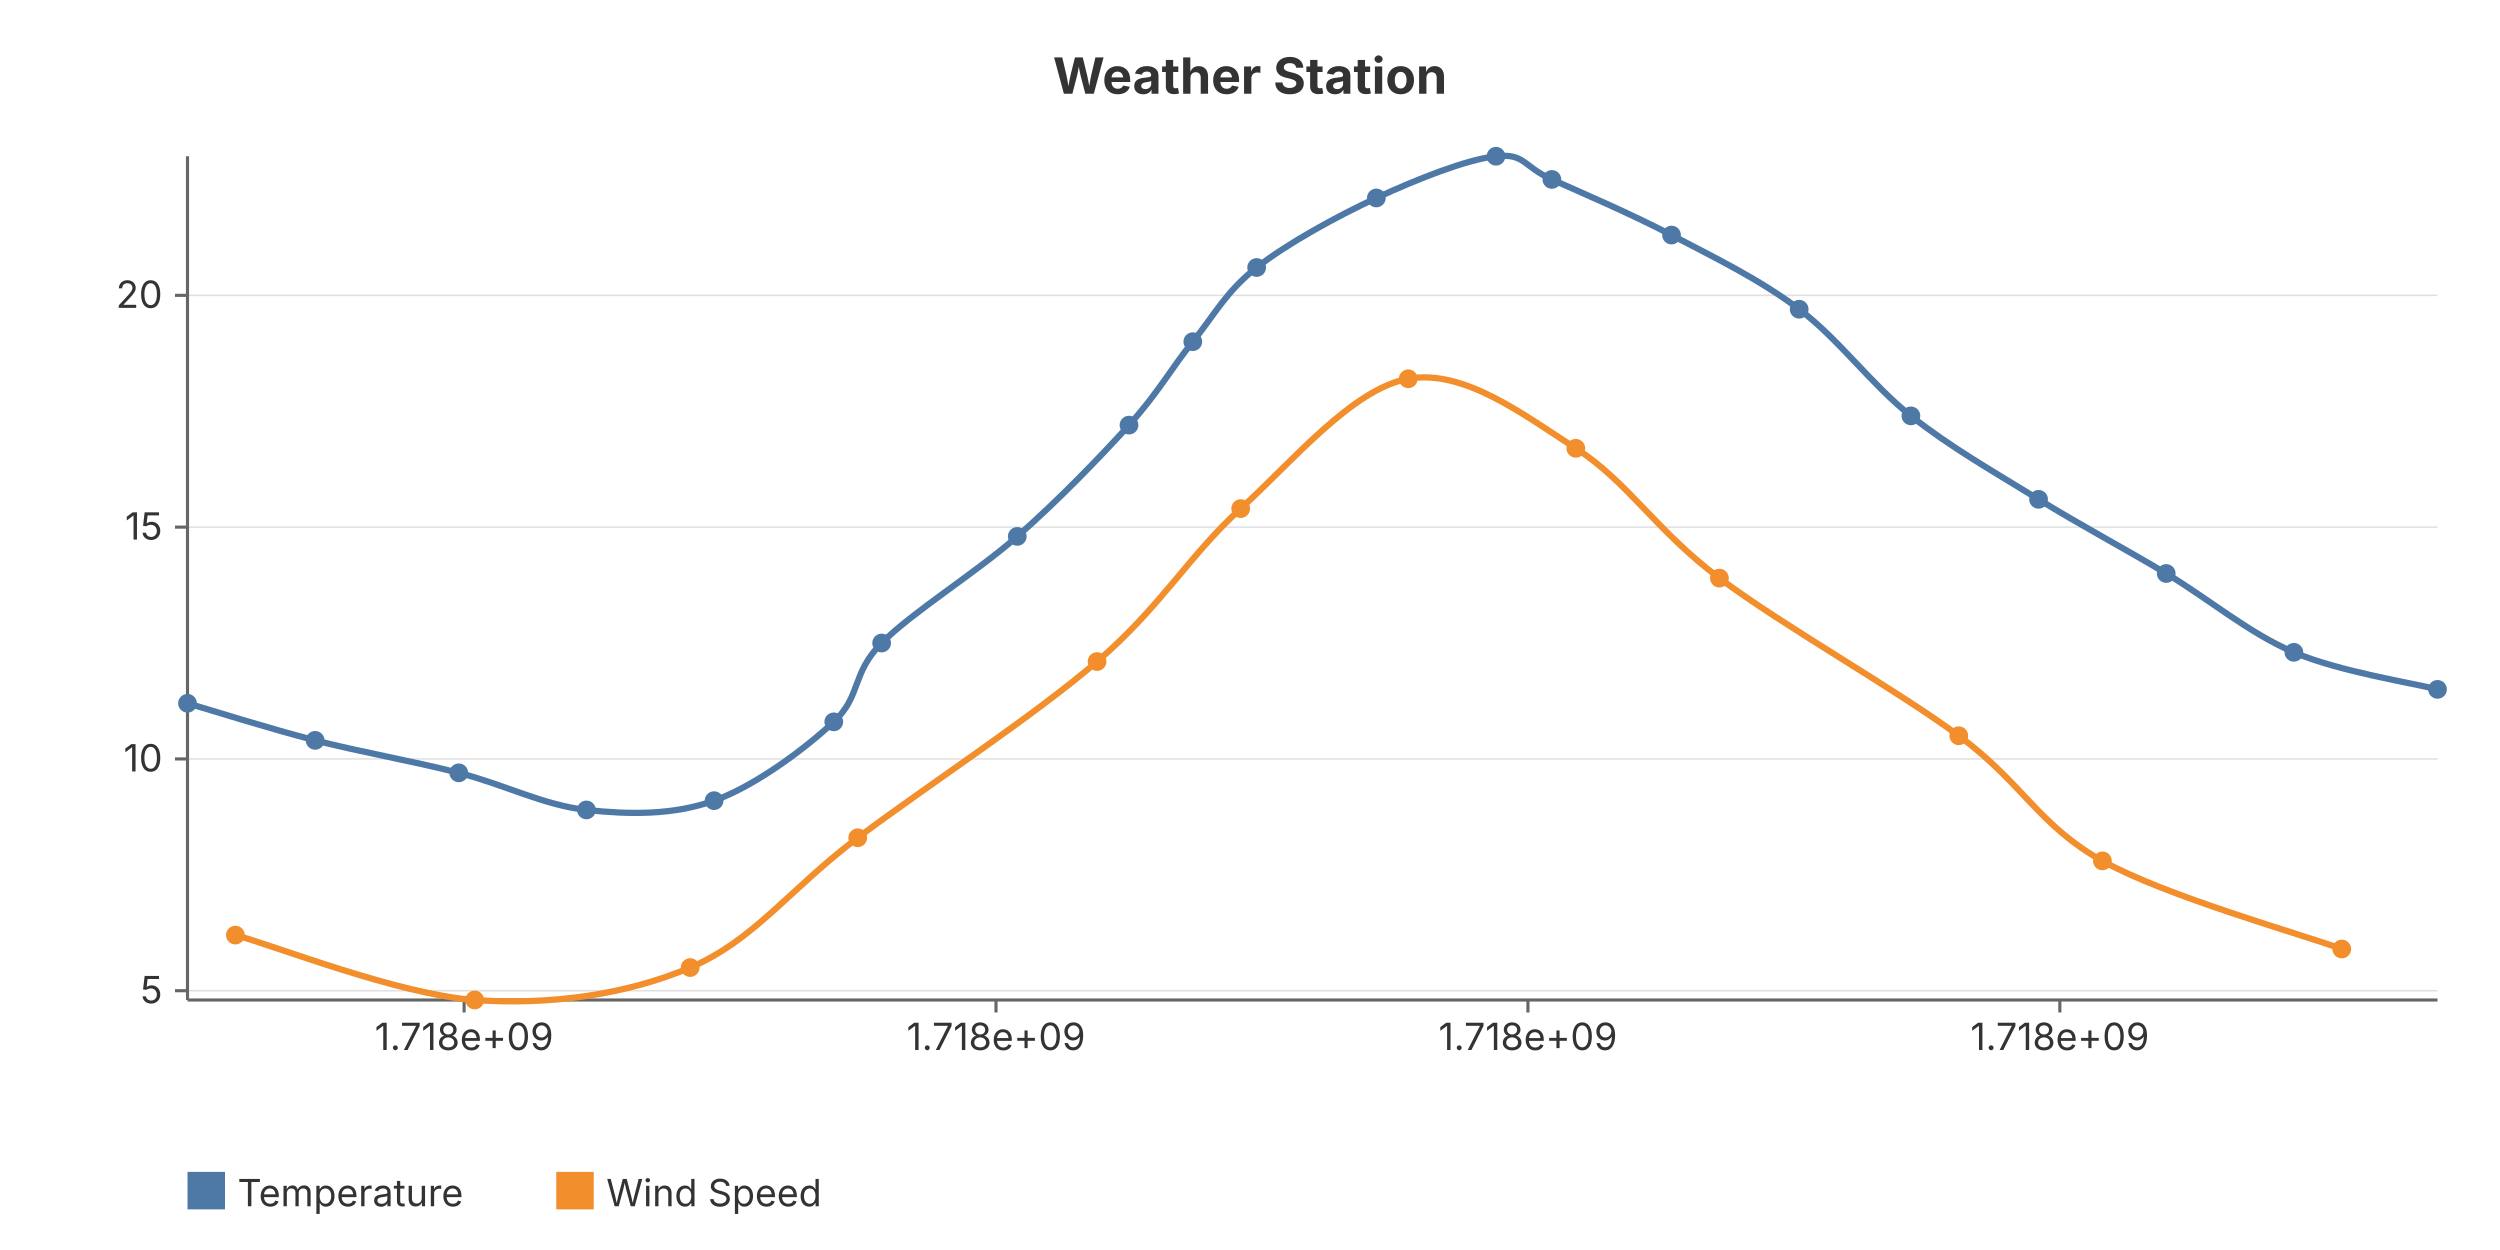
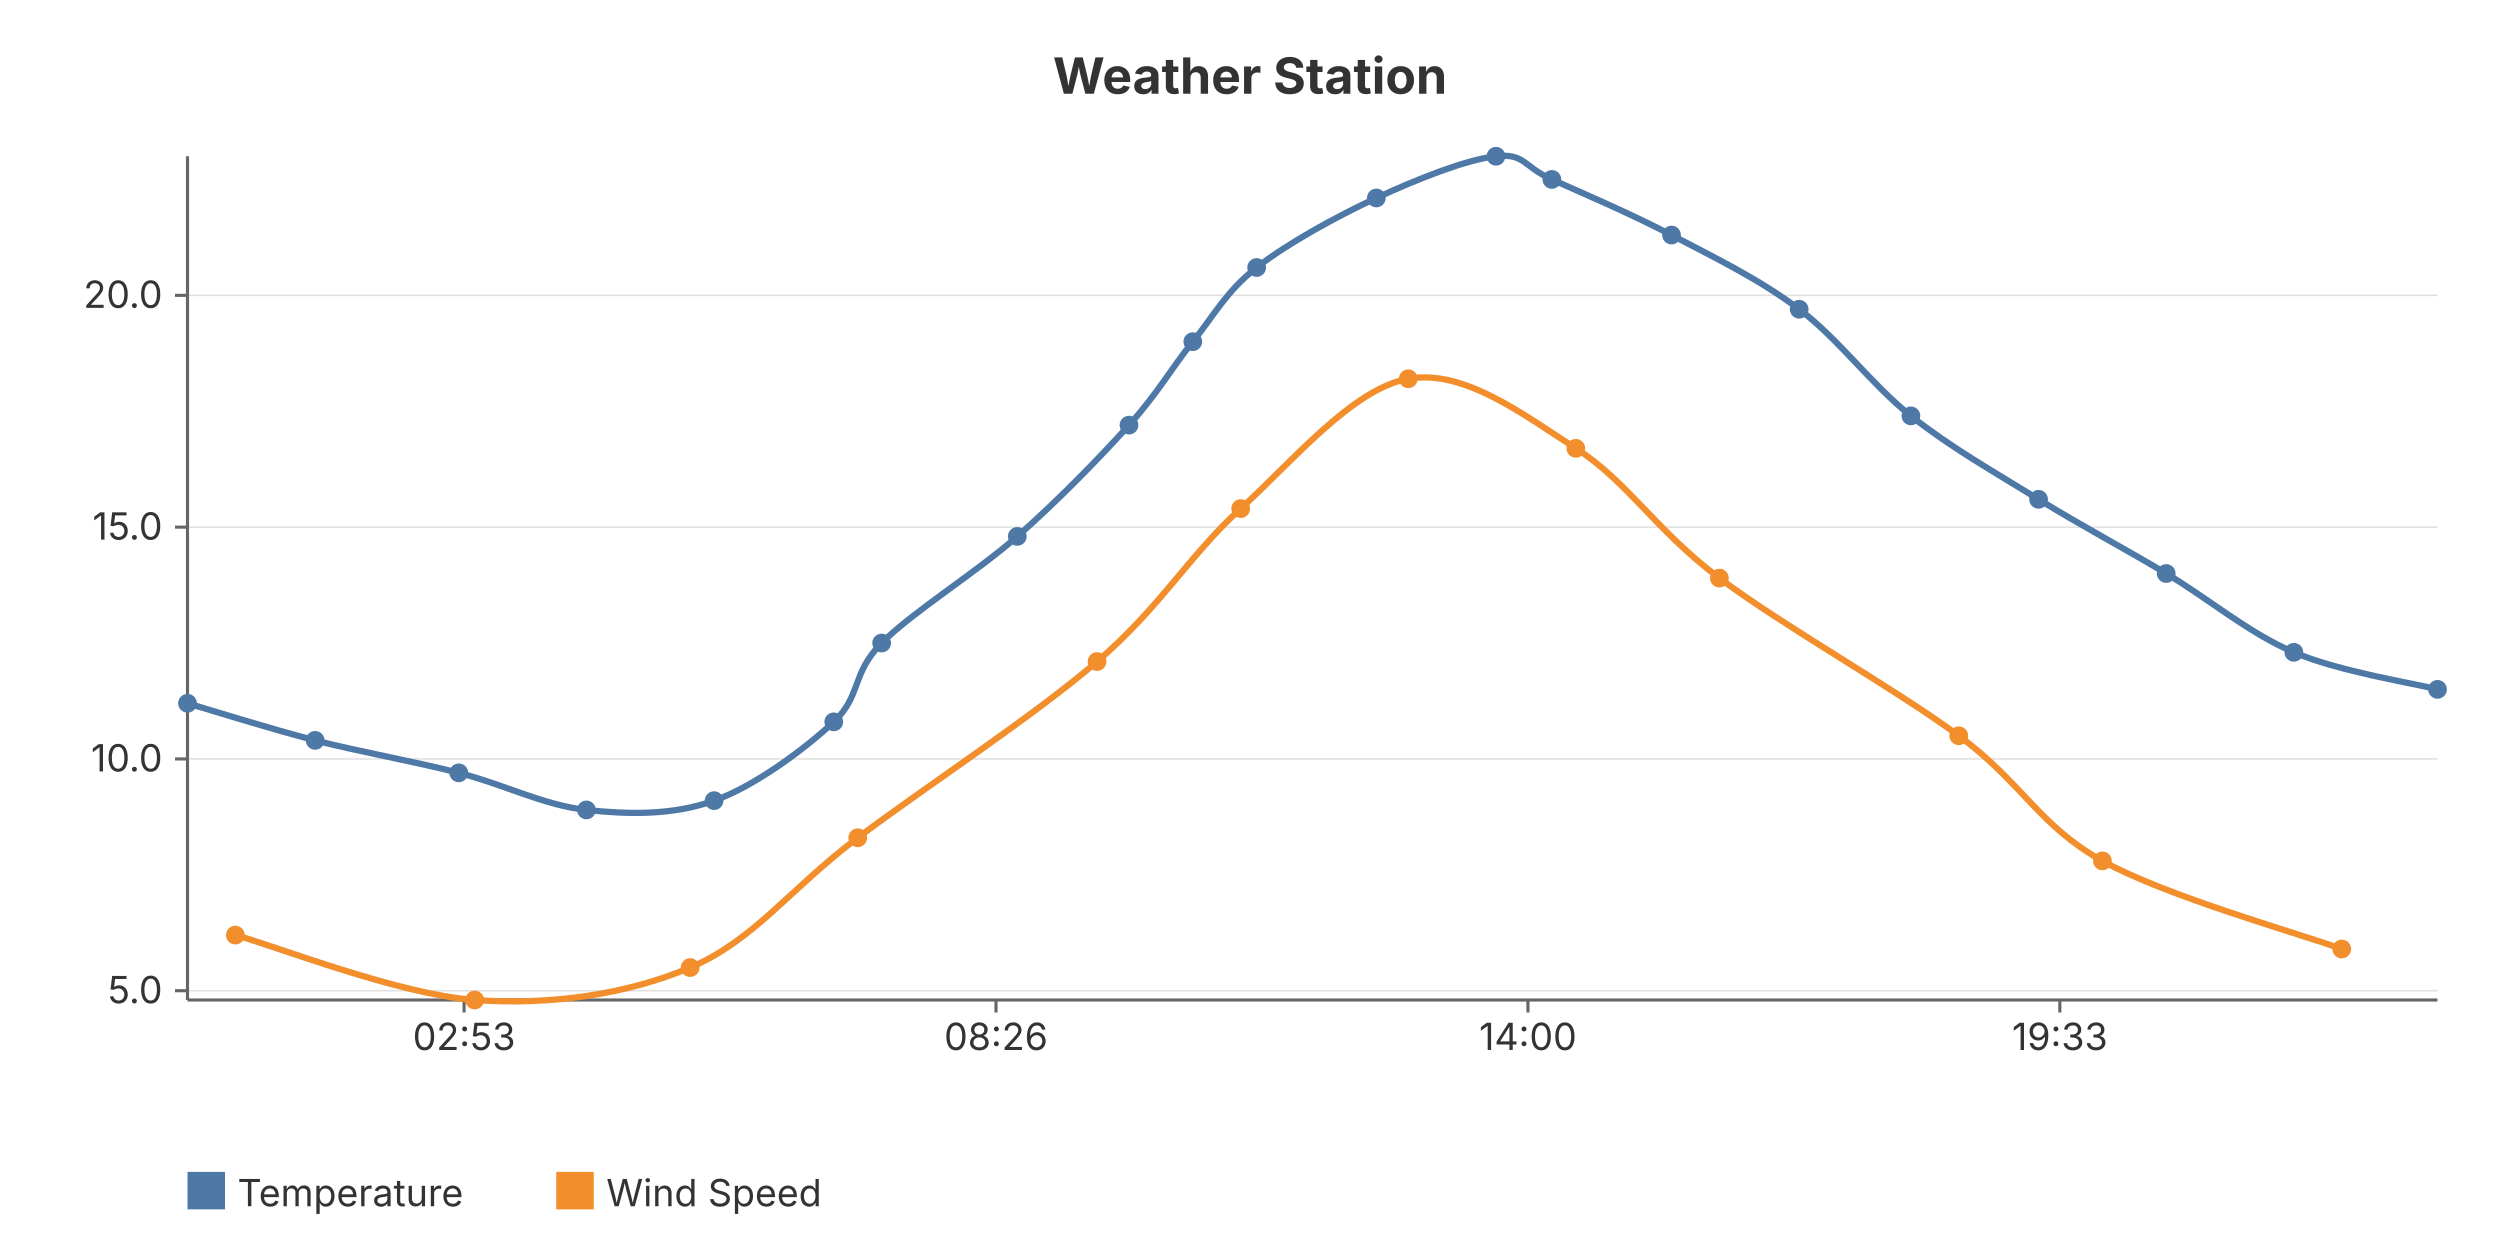
<svg xmlns="http://www.w3.org/2000/svg" viewBox="0 0 800 400" role="img" aria-labelledby="chart-title">
  <style>
    .tooltip { display: none; pointer-events: none; }
    .data-point:hover .tooltip { display: block; }
    .point { transition: r 0.15s; }
    .data-point:hover .point { r: 5; }
    .line { transition: stroke-width 0.2s; }
  </style>
  <rect x="0.00" y="0.00" width="800.00" height="400.00" fill="#ffffff" />
  <g class="grid">
    <line x1="60.00" y1="317.03" x2="780.00" y2="317.03" stroke="#e0e0e0" stroke-width="0.5" />
    <line x1="60.00" y1="242.86" x2="780.00" y2="242.86" stroke="#e0e0e0" stroke-width="0.5" />
    <line x1="60.00" y1="168.68" x2="780.00" y2="168.68" stroke="#e0e0e0" stroke-width="0.5" />
    <line x1="60.00" y1="94.51" x2="780.00" y2="94.51" stroke="#e0e0e0" stroke-width="0.5" />
  </g>
  <g class="y-axis">
    <line x1="60.00" y1="50.00" x2="60.00" y2="320.00" stroke="#666666" stroke-width="1" />
    <line x1="56.00" y1="317.03" x2="60.00" y2="317.03" stroke="#666666" stroke-width="1" />
-     <text x="52.00" y="321.03" text-anchor="end" fill="#333333" font-size="12" font-family="system-ui, -apple-system, sans-serif">5</text>
+     <text x="52.00" y="321.03" text-anchor="end" fill="#333333" font-size="12" font-family="system-ui, -apple-system, sans-serif">5.0</text>
    <line x1="56.00" y1="242.86" x2="60.00" y2="242.86" stroke="#666666" stroke-width="1" />
-     <text x="52.00" y="246.86" text-anchor="end" fill="#333333" font-size="12" font-family="system-ui, -apple-system, sans-serif">10</text>
+     <text x="52.00" y="246.86" text-anchor="end" fill="#333333" font-size="12" font-family="system-ui, -apple-system, sans-serif">10.0</text>
    <line x1="56.00" y1="168.68" x2="60.00" y2="168.68" stroke="#666666" stroke-width="1" />
-     <text x="52.00" y="172.68" text-anchor="end" fill="#333333" font-size="12" font-family="system-ui, -apple-system, sans-serif">15</text>
+     <text x="52.00" y="172.68" text-anchor="end" fill="#333333" font-size="12" font-family="system-ui, -apple-system, sans-serif">15.0</text>
    <line x1="56.00" y1="94.51" x2="60.00" y2="94.51" stroke="#666666" stroke-width="1" />
-     <text x="52.00" y="98.51" text-anchor="end" fill="#333333" font-size="12" font-family="system-ui, -apple-system, sans-serif">20</text>
+     <text x="52.00" y="98.51" text-anchor="end" fill="#333333" font-size="12" font-family="system-ui, -apple-system, sans-serif">20.0</text>
  </g>
  <g class="x-axis">
    <line x1="60.00" y1="320.00" x2="780.00" y2="320.00" stroke="#666666" stroke-width="1" />
    <line x1="148.51" y1="320.00" x2="148.51" y2="324.00" stroke="#666666" stroke-width="1" />
-     <text x="148.51" y="336.00" text-anchor="middle" fill="#333333" font-size="12" font-family="system-ui, -apple-system, sans-serif">1.718e+09</text>
+     <text x="148.51" y="336.00" text-anchor="middle" fill="#333333" font-size="12" font-family="system-ui, -apple-system, sans-serif">02:53</text>
    <line x1="318.72" y1="320.00" x2="318.72" y2="324.00" stroke="#666666" stroke-width="1" />
-     <text x="318.72" y="336.00" text-anchor="middle" fill="#333333" font-size="12" font-family="system-ui, -apple-system, sans-serif">1.718e+09</text>
+     <text x="318.72" y="336.00" text-anchor="middle" fill="#333333" font-size="12" font-family="system-ui, -apple-system, sans-serif">08:26</text>
    <line x1="488.94" y1="320.00" x2="488.94" y2="324.00" stroke="#666666" stroke-width="1" />
-     <text x="488.94" y="336.00" text-anchor="middle" fill="#333333" font-size="12" font-family="system-ui, -apple-system, sans-serif">1.718e+09</text>
+     <text x="488.94" y="336.00" text-anchor="middle" fill="#333333" font-size="12" font-family="system-ui, -apple-system, sans-serif">14:00</text>
    <line x1="659.15" y1="320.00" x2="659.15" y2="324.00" stroke="#666666" stroke-width="1" />
-     <text x="659.15" y="336.00" text-anchor="middle" fill="#333333" font-size="12" font-family="system-ui, -apple-system, sans-serif">1.718e+09</text>
+     <text x="659.15" y="336.00" text-anchor="middle" fill="#333333" font-size="12" font-family="system-ui, -apple-system, sans-serif">19:33</text>
  </g>
  <text x="400.00" y="30.00" text-anchor="middle" fill="#333333" font-size="16" font-weight="bold" font-family="system-ui, -apple-system, sans-serif">Weather Station</text>
  <g class="series-0">
    <path d="M60.00,225.05 C66.81,227.03 86.38,233.21 100.85,236.92 C115.32,240.63 132.34,243.60 146.81,247.31 C161.28,251.02 174.04,257.69 187.66,259.18 C201.28,260.66 215.32,260.91 228.51,256.21 C241.70,251.51 257.87,239.40 266.81,230.99 C275.74,222.58 272.34,215.66 282.13,205.77 C291.91,195.88 312.34,183.27 325.53,171.65 C338.72,160.03 351.91,146.43 361.28,136.04 C370.64,125.66 374.89,117.75 381.70,109.34 C388.51,100.93 392.34,93.27 402.13,85.60 C411.91,77.94 427.66,69.29 440.43,63.35 C453.19,57.42 469.36,50.99 478.72,50.00 C488.09,49.01 487.23,53.21 496.60,57.42 C505.96,61.62 521.70,68.30 534.89,75.22 C548.09,82.14 562.98,89.31 575.74,98.96 C588.51,108.60 598.72,122.94 611.49,133.08 C624.26,143.21 638.72,151.37 652.34,159.78 C665.96,168.19 679.57,175.36 693.19,183.52 C706.81,191.68 719.57,202.55 734.04,208.74 C748.51,214.92 772.34,218.63 780.00,220.60" fill="none" stroke="#4e79a7" stroke-width="2" class="line" />
    <g class="data-point" aria-label="11.2°C">
      <circle cx="60.00" cy="225.05" r="3.0" fill="#4e79a7" class="point" />
      <g class="tooltip">
        <rect x="68.00" y="205.05" width="60.00" height="18.00" fill="white" stroke="#ccc" rx="3" />
        <text x="72.00" y="218.05" fill="#333333" font-size="10" font-family="system-ui, -apple-system, sans-serif">11.2°C</text>
      </g>
    </g>
    <g class="data-point" aria-label="10.4°C">
      <circle cx="100.85" cy="236.92" r="3.0" fill="#4e79a7" class="point" />
      <g class="tooltip">
        <rect x="108.85" y="216.92" width="60.00" height="18.00" fill="white" stroke="#ccc" rx="3" />
        <text x="112.85" y="229.92" fill="#333333" font-size="10" font-family="system-ui, -apple-system, sans-serif">10.4°C</text>
      </g>
    </g>
    <g class="data-point" aria-label="9.7°C">
      <circle cx="146.81" cy="247.31" r="3.0" fill="#4e79a7" class="point" />
      <g class="tooltip">
        <rect x="154.81" y="227.31" width="60.00" height="18.00" fill="white" stroke="#ccc" rx="3" />
        <text x="158.81" y="240.31" fill="#333333" font-size="10" font-family="system-ui, -apple-system, sans-serif">9.7°C</text>
      </g>
    </g>
    <g class="data-point" aria-label="8.9°C">
      <circle cx="187.66" cy="259.18" r="3.0" fill="#4e79a7" class="point" />
      <g class="tooltip">
        <rect x="195.66" y="239.18" width="60.00" height="18.00" fill="white" stroke="#ccc" rx="3" />
        <text x="199.66" y="252.18" fill="#333333" font-size="10" font-family="system-ui, -apple-system, sans-serif">8.9°C</text>
      </g>
    </g>
    <g class="data-point" aria-label="9.1°C">
      <circle cx="228.51" cy="256.21" r="3.0" fill="#4e79a7" class="point" />
      <g class="tooltip">
        <rect x="236.51" y="236.21" width="60.00" height="18.00" fill="white" stroke="#ccc" rx="3" />
        <text x="240.51" y="249.21" fill="#333333" font-size="10" font-family="system-ui, -apple-system, sans-serif">9.1°C</text>
      </g>
    </g>
    <g class="data-point" aria-label="10.8°C">
      <circle cx="266.81" cy="230.99" r="3.0" fill="#4e79a7" class="point" />
      <g class="tooltip">
        <rect x="274.81" y="210.99" width="60.00" height="18.00" fill="white" stroke="#ccc" rx="3" />
        <text x="278.81" y="223.99" fill="#333333" font-size="10" font-family="system-ui, -apple-system, sans-serif">10.8°C</text>
      </g>
    </g>
    <g class="data-point" aria-label="12.5°C">
      <circle cx="282.13" cy="205.77" r="3.0" fill="#4e79a7" class="point" />
      <g class="tooltip">
        <rect x="290.13" y="185.77" width="60.00" height="18.00" fill="white" stroke="#ccc" rx="3" />
        <text x="294.13" y="198.77" fill="#333333" font-size="10" font-family="system-ui, -apple-system, sans-serif">12.5°C</text>
      </g>
    </g>
    <g class="data-point" aria-label="14.8°C">
      <circle cx="325.53" cy="171.65" r="3.0" fill="#4e79a7" class="point" />
      <g class="tooltip">
        <rect x="333.53" y="151.65" width="60.00" height="18.00" fill="white" stroke="#ccc" rx="3" />
        <text x="337.53" y="164.65" fill="#333333" font-size="10" font-family="system-ui, -apple-system, sans-serif">14.8°C</text>
      </g>
    </g>
    <g class="data-point" aria-label="17.2°C">
      <circle cx="361.28" cy="136.04" r="3.0" fill="#4e79a7" class="point" />
      <g class="tooltip">
        <rect x="369.28" y="116.04" width="60.00" height="18.00" fill="white" stroke="#ccc" rx="3" />
        <text x="373.28" y="129.04" fill="#333333" font-size="10" font-family="system-ui, -apple-system, sans-serif">17.2°C</text>
      </g>
    </g>
    <g class="data-point" aria-label="19.0°C">
      <circle cx="381.70" cy="109.34" r="3.0" fill="#4e79a7" class="point" />
      <g class="tooltip">
        <rect x="389.70" y="89.34" width="60.00" height="18.00" fill="white" stroke="#ccc" rx="3" />
        <text x="393.70" y="102.34" fill="#333333" font-size="10" font-family="system-ui, -apple-system, sans-serif">19.0°C</text>
      </g>
    </g>
    <g class="data-point" aria-label="20.6°C">
      <circle cx="402.13" cy="85.60" r="3.0" fill="#4e79a7" class="point" />
      <g class="tooltip">
        <rect x="410.13" y="65.60" width="60.00" height="18.00" fill="white" stroke="#ccc" rx="3" />
        <text x="414.13" y="78.60" fill="#333333" font-size="10" font-family="system-ui, -apple-system, sans-serif">20.6°C</text>
      </g>
    </g>
    <g class="data-point" aria-label="22.1°C">
      <circle cx="440.43" cy="63.35" r="3.0" fill="#4e79a7" class="point" />
      <g class="tooltip">
        <rect x="448.43" y="43.35" width="60.00" height="18.00" fill="white" stroke="#ccc" rx="3" />
        <text x="452.43" y="56.35" fill="#333333" font-size="10" font-family="system-ui, -apple-system, sans-serif">22.1°C</text>
      </g>
    </g>
    <g class="data-point" aria-label="23.0°C">
      <circle cx="478.72" cy="50.00" r="3.0" fill="#4e79a7" class="point" />
      <g class="tooltip">
        <rect x="486.72" y="30.00" width="60.00" height="18.00" fill="white" stroke="#ccc" rx="3" />
        <text x="490.72" y="43.00" fill="#333333" font-size="10" font-family="system-ui, -apple-system, sans-serif">23.0°C</text>
      </g>
    </g>
    <g class="data-point" aria-label="22.5°C">
      <circle cx="496.60" cy="57.42" r="3.0" fill="#4e79a7" class="point" />
      <g class="tooltip">
        <rect x="504.60" y="37.42" width="60.00" height="18.00" fill="white" stroke="#ccc" rx="3" />
        <text x="508.60" y="50.42" fill="#333333" font-size="10" font-family="system-ui, -apple-system, sans-serif">22.5°C</text>
      </g>
    </g>
    <g class="data-point" aria-label="21.3°C">
      <circle cx="534.89" cy="75.22" r="3.0" fill="#4e79a7" class="point" />
      <g class="tooltip">
        <rect x="542.89" y="55.22" width="60.00" height="18.00" fill="white" stroke="#ccc" rx="3" />
        <text x="546.89" y="68.22" fill="#333333" font-size="10" font-family="system-ui, -apple-system, sans-serif">21.3°C</text>
      </g>
    </g>
    <g class="data-point" aria-label="19.7°C">
      <circle cx="575.74" cy="98.96" r="3.0" fill="#4e79a7" class="point" />
      <g class="tooltip">
        <rect x="583.74" y="78.96" width="60.00" height="18.00" fill="white" stroke="#ccc" rx="3" />
        <text x="587.74" y="91.96" fill="#333333" font-size="10" font-family="system-ui, -apple-system, sans-serif">19.7°C</text>
      </g>
    </g>
    <g class="data-point" aria-label="17.4°C">
      <circle cx="611.49" cy="133.08" r="3.0" fill="#4e79a7" class="point" />
      <g class="tooltip">
        <rect x="619.49" y="113.08" width="60.00" height="18.00" fill="white" stroke="#ccc" rx="3" />
        <text x="623.49" y="126.08" fill="#333333" font-size="10" font-family="system-ui, -apple-system, sans-serif">17.4°C</text>
      </g>
    </g>
    <g class="data-point" aria-label="15.6°C">
      <circle cx="652.34" cy="159.78" r="3.0" fill="#4e79a7" class="point" />
      <g class="tooltip">
        <rect x="660.34" y="139.78" width="60.00" height="18.00" fill="white" stroke="#ccc" rx="3" />
        <text x="664.34" y="152.78" fill="#333333" font-size="10" font-family="system-ui, -apple-system, sans-serif">15.6°C</text>
      </g>
    </g>
    <g class="data-point" aria-label="14.0°C">
      <circle cx="693.19" cy="183.52" r="3.0" fill="#4e79a7" class="point" />
      <g class="tooltip">
        <rect x="701.19" y="163.52" width="60.00" height="18.00" fill="white" stroke="#ccc" rx="3" />
        <text x="705.19" y="176.52" fill="#333333" font-size="10" font-family="system-ui, -apple-system, sans-serif">14.0°C</text>
      </g>
    </g>
    <g class="data-point" aria-label="12.3°C">
      <circle cx="734.04" cy="208.74" r="3.0" fill="#4e79a7" class="point" />
      <g class="tooltip">
        <rect x="742.04" y="188.74" width="60.00" height="18.00" fill="white" stroke="#ccc" rx="3" />
        <text x="746.04" y="201.74" fill="#333333" font-size="10" font-family="system-ui, -apple-system, sans-serif">12.3°C</text>
      </g>
    </g>
    <g class="data-point" aria-label="11.5°C">
      <circle cx="780.00" cy="220.60" r="3.0" fill="#4e79a7" class="point" />
      <g class="tooltip">
        <rect x="788.00" y="200.60" width="60.00" height="18.00" fill="white" stroke="#ccc" rx="3" />
        <text x="792.00" y="213.60" fill="#333333" font-size="10" font-family="system-ui, -apple-system, sans-serif">11.5°C</text>
      </g>
    </g>
  </g>
  <g class="series-1">
    <path d="M75.32,299.23 C88.09,302.69 127.66,318.27 151.91,320.00 C176.17,321.73 200.43,318.27 220.85,309.62 C241.28,300.96 252.77,284.40 274.47,268.08 C296.17,251.76 330.64,229.26 351.06,211.70 C371.49,194.15 380.43,177.83 397.02,162.75 C413.62,147.66 432.77,124.42 450.64,121.21 C468.51,117.99 487.66,132.83 504.26,143.46 C520.85,154.09 529.79,169.67 550.21,185.00 C570.64,200.33 606.38,220.36 626.81,235.44 C647.23,250.52 652.34,264.12 672.77,275.49 C693.19,286.87 736.60,298.98 749.36,303.68" fill="none" stroke="#f28e2b" stroke-width="2" class="line" />
    <g class="data-point" aria-label="6.2 km/h">
      <circle cx="75.32" cy="299.23" r="3.0" fill="#f28e2b" class="point" />
      <g class="tooltip">
        <rect x="83.32" y="279.23" width="60.00" height="18.00" fill="white" stroke="#ccc" rx="3" />
        <text x="87.32" y="292.23" fill="#333333" font-size="10" font-family="system-ui, -apple-system, sans-serif">6.2 km/h</text>
      </g>
    </g>
    <g class="data-point" aria-label="4.8 km/h">
      <circle cx="151.91" cy="320.00" r="3.0" fill="#f28e2b" class="point" />
      <g class="tooltip">
        <rect x="159.91" y="300.00" width="60.00" height="18.00" fill="white" stroke="#ccc" rx="3" />
        <text x="163.91" y="313.00" fill="#333333" font-size="10" font-family="system-ui, -apple-system, sans-serif">4.8 km/h</text>
      </g>
    </g>
    <g class="data-point" aria-label="5.5 km/h">
      <circle cx="220.85" cy="309.62" r="3.0" fill="#f28e2b" class="point" />
      <g class="tooltip">
        <rect x="228.85" y="289.62" width="60.00" height="18.00" fill="white" stroke="#ccc" rx="3" />
        <text x="232.85" y="302.62" fill="#333333" font-size="10" font-family="system-ui, -apple-system, sans-serif">5.5 km/h</text>
      </g>
    </g>
    <g class="data-point" aria-label="8.3 km/h">
      <circle cx="274.47" cy="268.08" r="3.0" fill="#f28e2b" class="point" />
      <g class="tooltip">
        <rect x="282.47" y="248.08" width="60.00" height="18.00" fill="white" stroke="#ccc" rx="3" />
        <text x="286.47" y="261.08" fill="#333333" font-size="10" font-family="system-ui, -apple-system, sans-serif">8.3 km/h</text>
      </g>
    </g>
    <g class="data-point" aria-label="12.1 km/h">
      <circle cx="351.06" cy="211.70" r="3.0" fill="#f28e2b" class="point" />
      <g class="tooltip">
        <rect x="359.06" y="191.70" width="60.00" height="18.00" fill="white" stroke="#ccc" rx="3" />
        <text x="363.06" y="204.70" fill="#333333" font-size="10" font-family="system-ui, -apple-system, sans-serif">12.1 km/h</text>
      </g>
    </g>
    <g class="data-point" aria-label="15.4 km/h">
      <circle cx="397.02" cy="162.75" r="3.0" fill="#f28e2b" class="point" />
      <g class="tooltip">
        <rect x="405.02" y="142.75" width="60.00" height="18.00" fill="white" stroke="#ccc" rx="3" />
        <text x="409.02" y="155.75" fill="#333333" font-size="10" font-family="system-ui, -apple-system, sans-serif">15.4 km/h</text>
      </g>
    </g>
    <g class="data-point" aria-label="18.2 km/h">
      <circle cx="450.64" cy="121.21" r="3.0" fill="#f28e2b" class="point" />
      <g class="tooltip">
        <rect x="458.64" y="101.21" width="60.00" height="18.00" fill="white" stroke="#ccc" rx="3" />
        <text x="462.64" y="114.21" fill="#333333" font-size="10" font-family="system-ui, -apple-system, sans-serif">18.2 km/h</text>
      </g>
    </g>
    <g class="data-point" aria-label="16.7 km/h">
      <circle cx="504.26" cy="143.46" r="3.0" fill="#f28e2b" class="point" />
      <g class="tooltip">
        <rect x="512.26" y="123.46" width="60.00" height="18.00" fill="white" stroke="#ccc" rx="3" />
        <text x="516.26" y="136.46" fill="#333333" font-size="10" font-family="system-ui, -apple-system, sans-serif">16.7 km/h</text>
      </g>
    </g>
    <g class="data-point" aria-label="13.9 km/h">
      <circle cx="550.21" cy="185.00" r="3.0" fill="#f28e2b" class="point" />
      <g class="tooltip">
        <rect x="558.21" y="165.00" width="60.00" height="18.00" fill="white" stroke="#ccc" rx="3" />
        <text x="562.21" y="178.00" fill="#333333" font-size="10" font-family="system-ui, -apple-system, sans-serif">13.9 km/h</text>
      </g>
    </g>
    <g class="data-point" aria-label="10.5 km/h">
      <circle cx="626.81" cy="235.44" r="3.0" fill="#f28e2b" class="point" />
      <g class="tooltip">
        <rect x="634.81" y="215.44" width="60.00" height="18.00" fill="white" stroke="#ccc" rx="3" />
        <text x="638.81" y="228.44" fill="#333333" font-size="10" font-family="system-ui, -apple-system, sans-serif">10.5 km/h</text>
      </g>
    </g>
    <g class="data-point" aria-label="7.8 km/h">
      <circle cx="672.77" cy="275.49" r="3.0" fill="#f28e2b" class="point" />
      <g class="tooltip">
        <rect x="680.77" y="255.49" width="60.00" height="18.00" fill="white" stroke="#ccc" rx="3" />
        <text x="684.77" y="268.49" fill="#333333" font-size="10" font-family="system-ui, -apple-system, sans-serif">7.8 km/h</text>
      </g>
    </g>
    <g class="data-point" aria-label="5.9 km/h">
      <circle cx="749.36" cy="303.68" r="3.0" fill="#f28e2b" class="point" />
      <g class="tooltip">
        <rect x="757.36" y="283.68" width="60.00" height="18.00" fill="white" stroke="#ccc" rx="3" />
        <text x="761.36" y="296.68" fill="#333333" font-size="10" font-family="system-ui, -apple-system, sans-serif">5.9 km/h</text>
      </g>
    </g>
  </g>
  <g class="legend">
    <rect x="60.00" y="375.00" width="12.00" height="12.00" fill="#4e79a7" />
    <text x="76.00" y="386.00" fill="#333333" font-size="12" font-family="system-ui, -apple-system, sans-serif">Temperature</text>
    <rect x="178.00" y="375.00" width="12.00" height="12.00" fill="#f28e2b" />
    <text x="194.00" y="386.00" fill="#333333" font-size="12" font-family="system-ui, -apple-system, sans-serif">Wind Speed</text>
  </g>
</svg>
